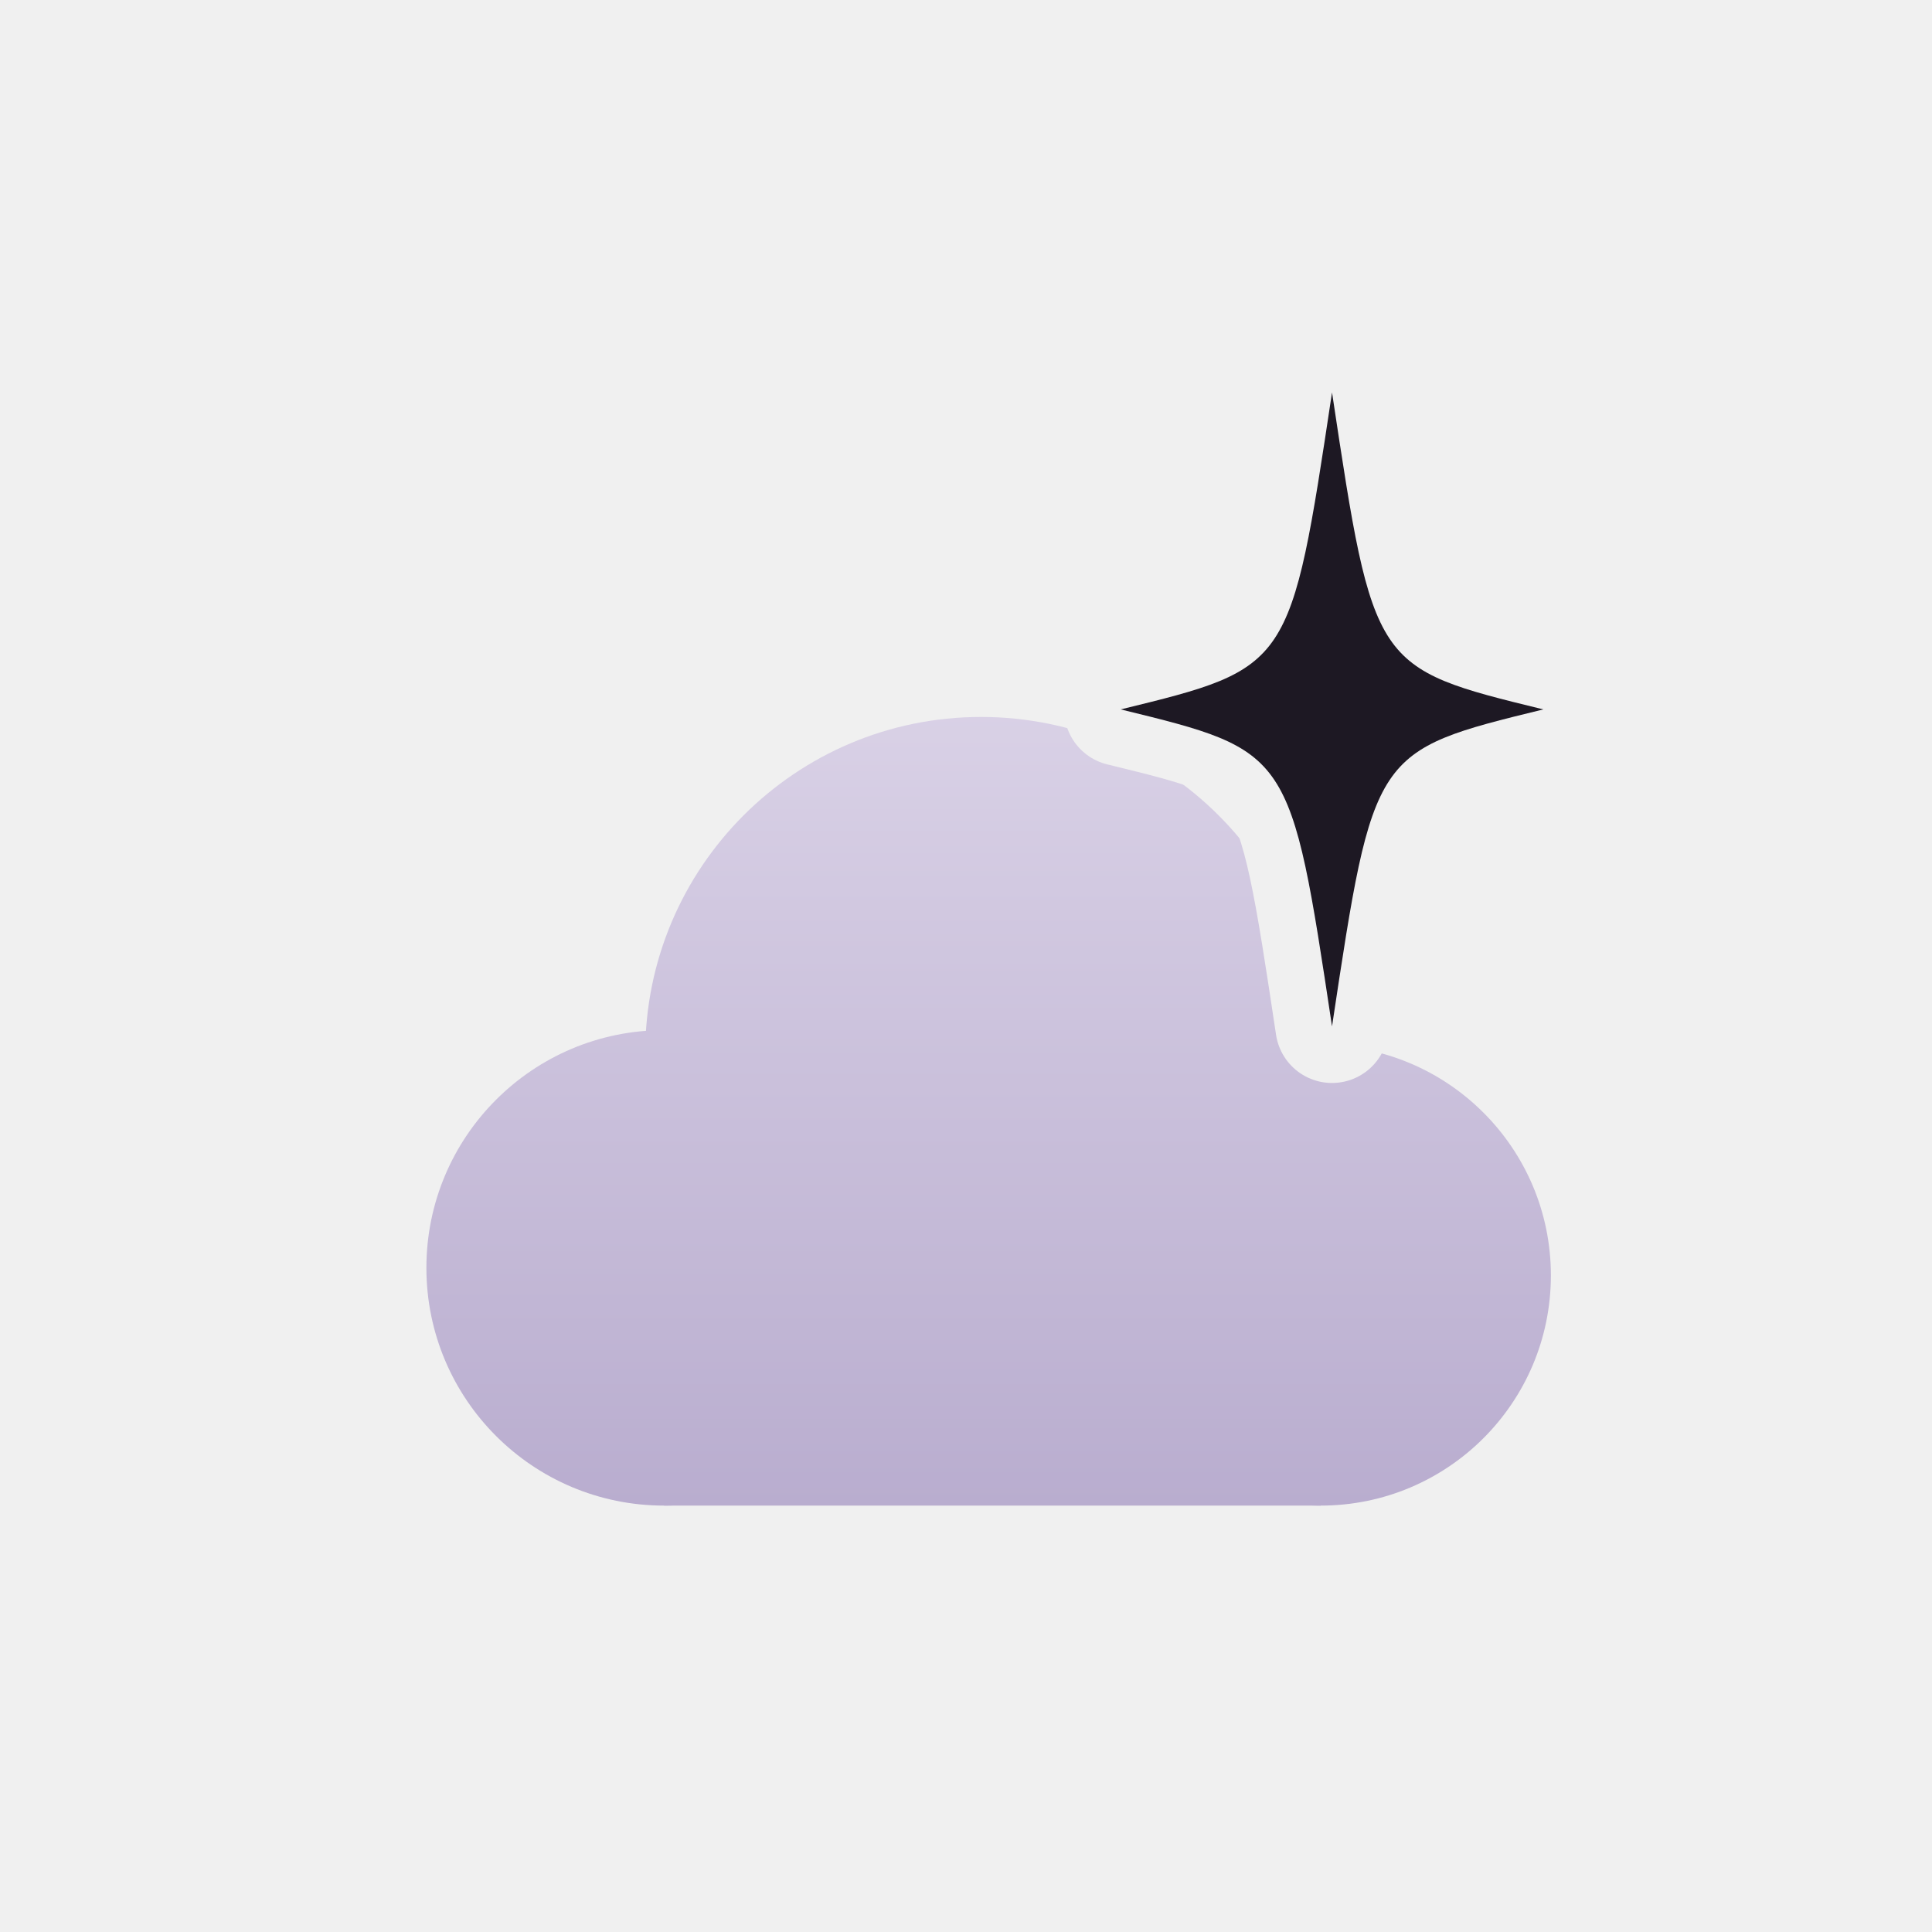
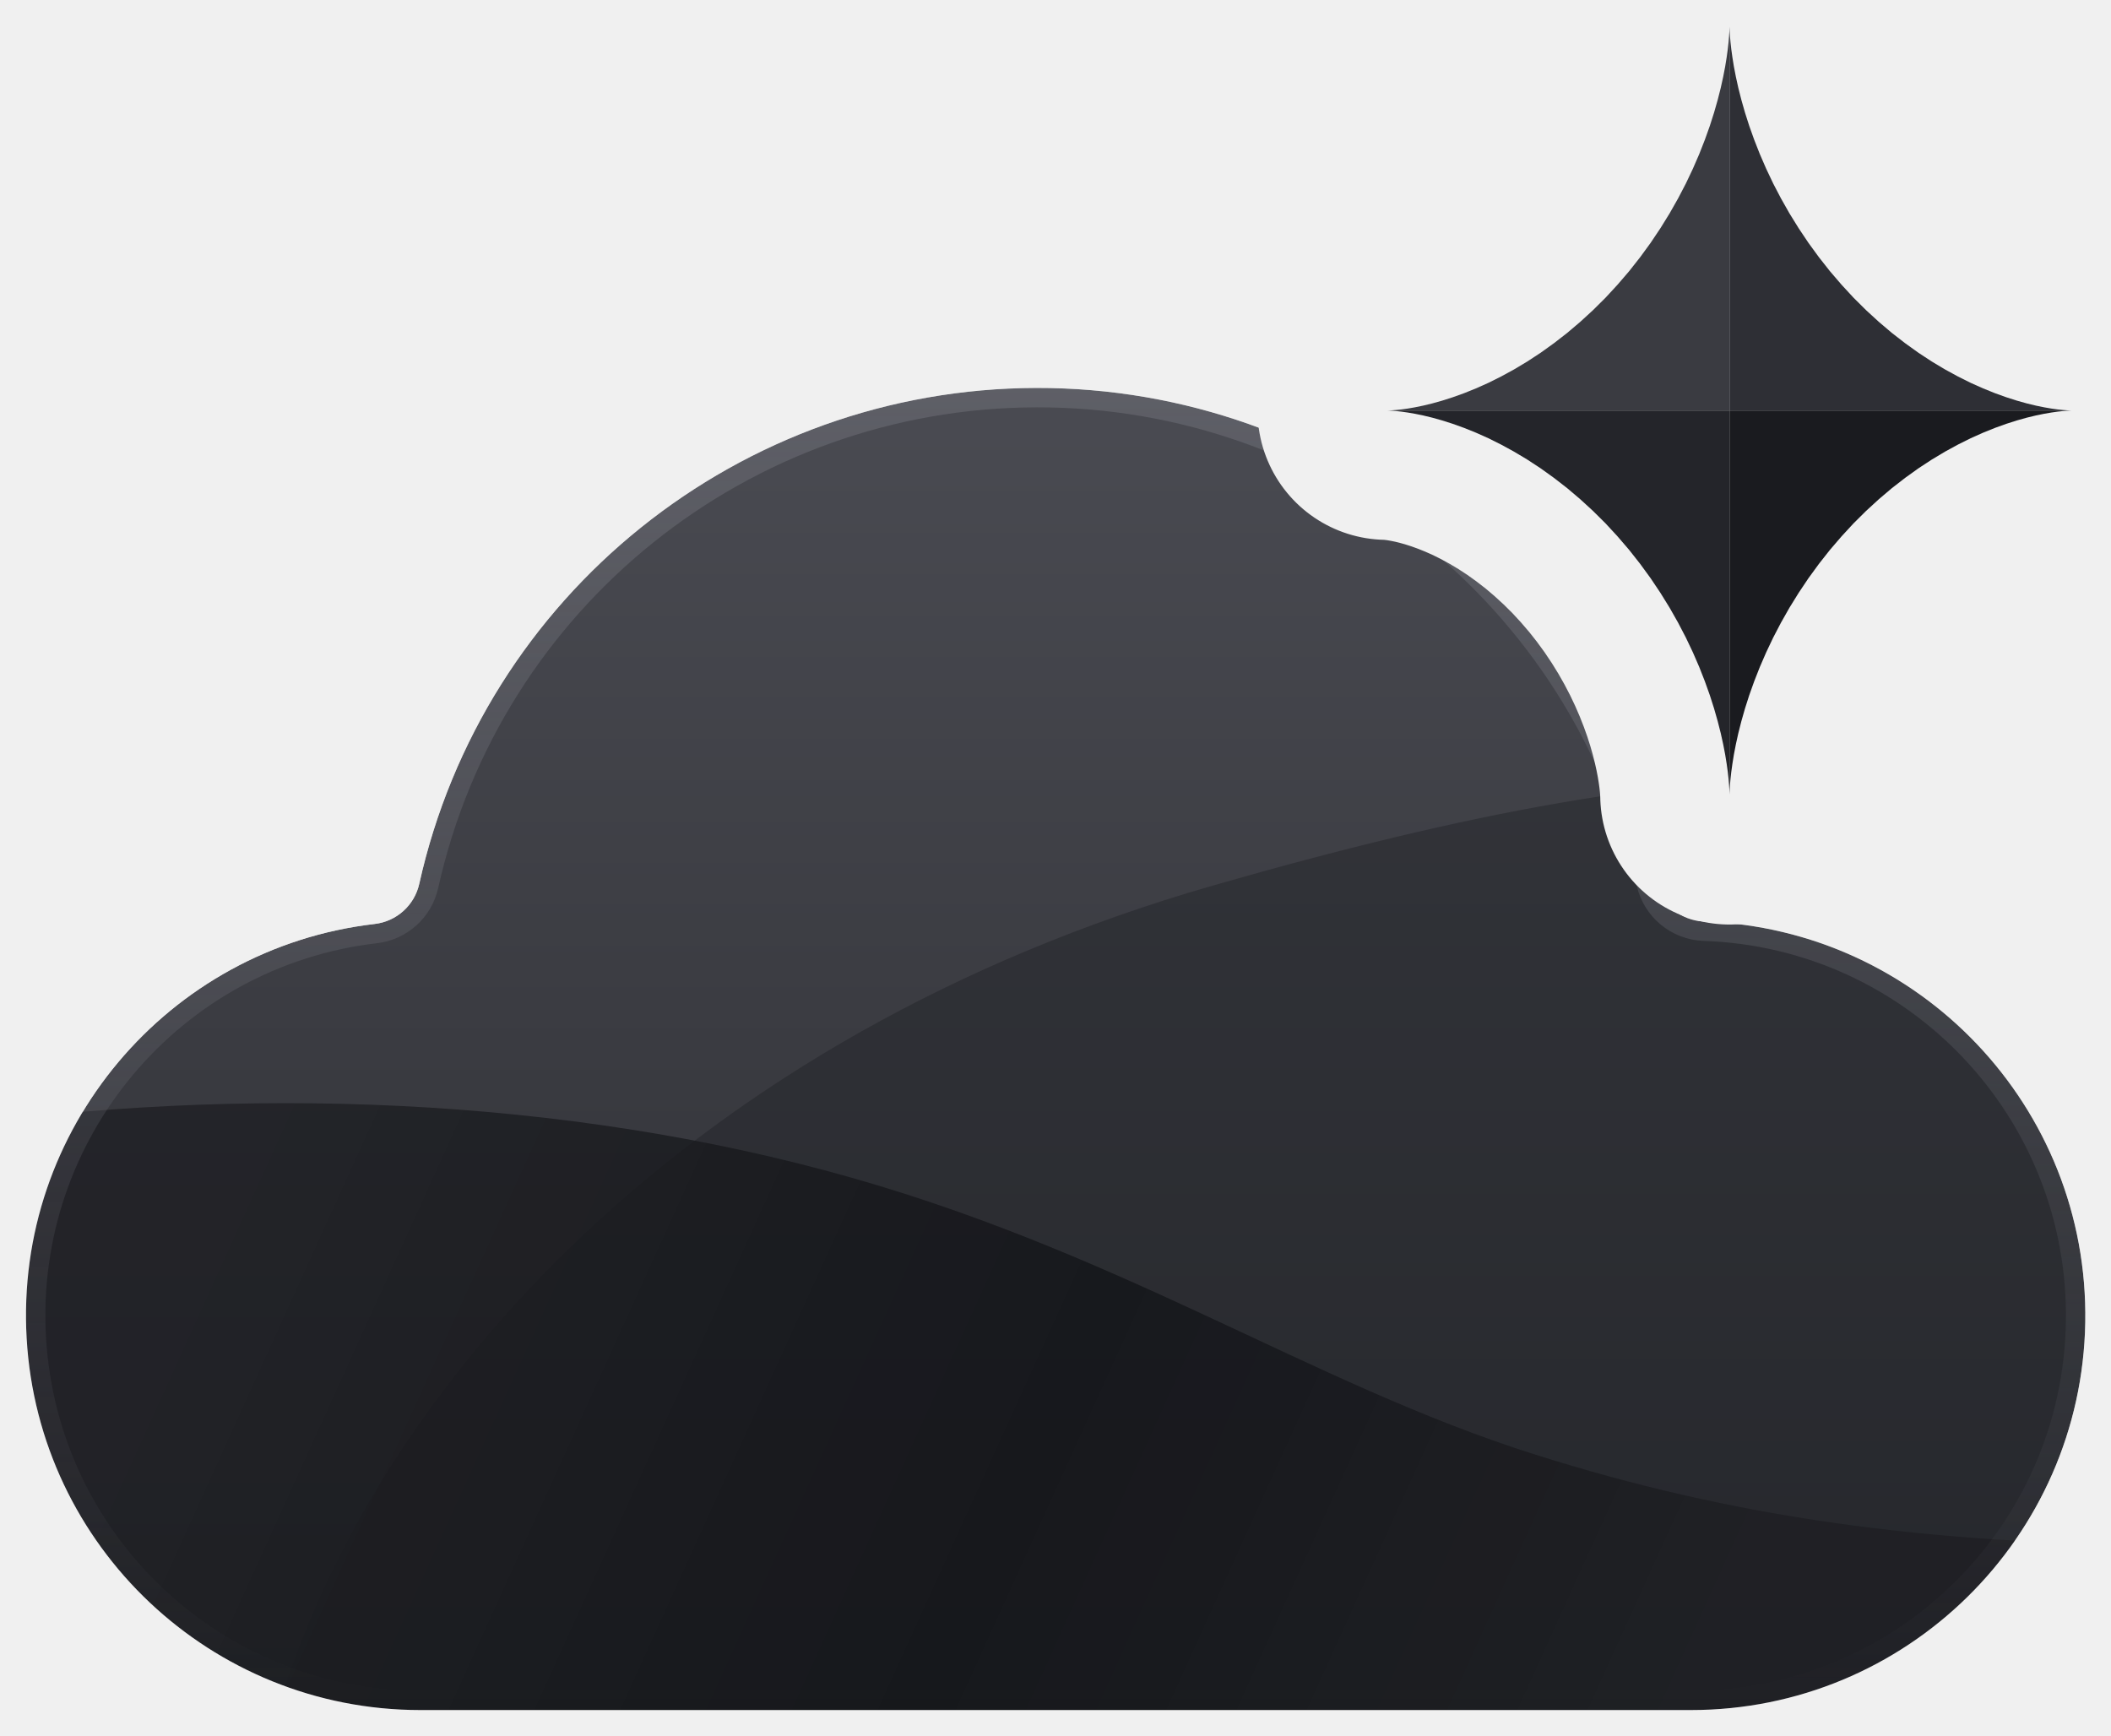
- <svg xmlns="http://www.w3.org/2000/svg" width="1024" height="1024" viewBox="0 0 1024 1024">
+ <svg xmlns="http://www.w3.org/2000/svg" width="653" height="537" viewBox="185 212 653 537" role="img" aria-label="Cloudlight">
  <defs>
-     <mask id="cut" maskUnits="userSpaceOnUse" x="0" y="0" width="1024" height="1024">
-       <rect width="1024" height="1024" fill="#fff" />
-       <path d="M706,162 C728,308 728,308 818,330 C728,352 728,352 706,498 C684,352 684,352 594,330 C684,308 684,308 706,162 Z" fill="#000" stroke="#000" stroke-width="60" stroke-linejoin="round" />
+     <mask id="mcloud" maskUnits="userSpaceOnUse" x="0" y="0" width="1024" height="1024">
+       <path d="M315,741 A122,122 0 0 1 300.92,497.82 A16,16 0 0 0 314.69,485.4 A196,196 0 0 1 697.14,484.62 A16,16 0 0 0 712.19,497.07 A122,122 0 0 1 708,741 Z" fill="#FFFFFF" />
    </mask>
-     <linearGradient id="cl" gradientUnits="userSpaceOnUse" x1="0" y1="330" x2="0" y2="752">
-       <stop offset="0" stop-color="#D9D1E6" />
-       <stop offset="1" stop-color="#B9ADCF" />
+     <mask id="mstar" maskUnits="userSpaceOnUse" x="0" y="0" width="1024" height="1024">
+       <path d="M720,220 L720,220.21 L720.02,220.82 L720.06,221.84 L720.15,223.25 L720.3,225.05 L720.54,227.22 L720.89,229.74 L721.35,232.59 L721.96,235.75 L722.72,239.19 L723.66,242.89 L724.78,246.82 L726.1,250.95 L727.63,255.23 L729.37,259.66 L731.33,264.18 L733.51,268.77 L735.92,273.39 L738.54,278.01 L741.38,282.6 L744.42,287.14 L747.66,291.58 L751.07,295.91 L754.66,300.09 L758.38,304.12 L762.24,307.95 L766.2,311.58 L770.23,315 L774.33,318.18 L778.44,321.13 L782.56,323.83 L786.65,326.28 L790.68,328.48 L794.61,330.44 L798.44,332.15 L802.11,333.63 L805.61,334.89 L808.9,335.94 L811.97,336.8 L814.78,337.48 L817.32,338 L819.57,338.39 L821.5,338.66 L823.1,338.83 L824.36,338.93 L825.27,338.98 L825.82,339 L826,339 L825.82,339 L825.27,339.02 L824.36,339.07 L823.1,339.17 L821.5,339.34 L819.57,339.61 L817.32,340 L814.78,340.52 L811.97,341.2 L808.9,342.06 L805.61,343.11 L802.11,344.37 L798.44,345.85 L794.61,347.56 L790.68,349.52 L786.65,351.72 L782.56,354.17 L778.44,356.87 L774.33,359.82 L770.23,363 L766.2,366.42 L762.24,370.05 L758.38,373.88 L754.66,377.91 L751.07,382.09 L747.66,386.42 L744.42,390.86 L741.38,395.4 L738.54,399.99 L735.92,404.61 L733.51,409.23 L731.33,413.82 L729.37,418.34 L727.63,422.77 L726.1,427.05 L724.78,431.18 L723.66,435.11 L722.72,438.81 L721.96,442.25 L721.35,445.41 L720.89,448.26 L720.54,450.78 L720.3,452.95 L720.15,454.75 L720.06,456.16 L720.02,457.18 L720,457.79 L720,458 L720,457.79 L719.98,457.18 L719.94,456.16 L719.85,454.75 L719.7,452.95 L719.46,450.78 L719.11,448.26 L718.65,445.41 L718.04,442.25 L717.28,438.81 L716.34,435.11 L715.22,431.18 L713.9,427.05 L712.37,422.77 L710.63,418.34 L708.67,413.82 L706.49,409.23 L704.08,404.61 L701.46,399.99 L698.62,395.4 L695.58,390.86 L692.34,386.42 L688.93,382.09 L685.34,377.91 L681.62,373.88 L677.76,370.05 L673.8,366.42 L669.77,363 L665.67,359.82 L661.56,356.87 L657.44,354.17 L653.35,351.72 L649.32,349.52 L645.39,347.56 L641.56,345.85 L637.89,344.37 L634.39,343.11 L631.1,342.06 L628.03,341.2 L625.22,340.52 L622.68,340 L620.43,339.61 L618.5,339.34 L616.9,339.17 L615.64,339.07 L614.73,339.02 L614.18,339 L614,339 L614.18,339 L614.73,338.98 L615.64,338.93 L616.9,338.83 L618.5,338.66 L620.43,338.39 L622.68,338 L625.22,337.48 L628.03,336.8 L631.1,335.94 L634.39,334.89 L637.89,333.63 L641.56,332.15 L645.39,330.44 L649.32,328.48 L653.35,326.28 L657.44,323.83 L661.56,321.13 L665.67,318.18 L669.77,315 L673.8,311.58 L677.76,307.95 L681.62,304.12 L685.34,300.09 L688.93,295.91 L692.34,291.58 L695.58,287.14 L698.62,282.6 L701.46,278.01 L704.08,273.39 L706.49,268.77 L708.67,264.18 L710.63,259.66 L712.37,255.23 L713.9,250.95 L715.22,246.82 L716.34,242.89 L717.28,239.19 L718.04,235.75 L718.65,232.59 L719.11,229.74 L719.46,227.22 L719.7,225.05 L719.85,223.25 L719.94,221.84 L719.98,220.82 L720,220.21 Z" fill="#FFFFFF" />
+     </mask>
+     <mask id="mgap" maskUnits="userSpaceOnUse" x="0" y="0" width="1024" height="1024">
+       <rect width="1024" height="1024" fill="#FFFFFF" />
+       <path d="M720,220 L720,220.21 L720.02,220.82 L720.06,221.84 L720.15,223.25 L720.3,225.05 L720.54,227.22 L720.89,229.74 L721.35,232.59 L721.96,235.75 L722.72,239.19 L723.66,242.89 L724.78,246.82 L726.1,250.95 L727.63,255.23 L729.37,259.66 L731.33,264.18 L733.51,268.77 L735.92,273.39 L738.54,278.01 L741.38,282.6 L744.42,287.14 L747.66,291.58 L751.07,295.91 L754.66,300.09 L758.38,304.12 L762.24,307.95 L766.2,311.58 L770.23,315 L774.33,318.18 L778.44,321.13 L782.56,323.83 L786.65,326.28 L790.68,328.48 L794.61,330.44 L798.44,332.15 L802.11,333.63 L805.61,334.89 L808.9,335.94 L811.97,336.8 L814.78,337.48 L817.32,338 L819.57,338.39 L821.5,338.66 L823.1,338.83 L824.36,338.93 L825.27,338.98 L825.82,339 L826,339 L825.82,339 L825.27,339.02 L824.36,339.07 L823.1,339.17 L821.5,339.34 L819.57,339.61 L817.32,340 L814.78,340.52 L811.97,341.2 L808.9,342.06 L805.61,343.11 L802.11,344.37 L798.44,345.85 L794.61,347.56 L790.68,349.52 L786.65,351.72 L782.56,354.17 L778.44,356.87 L774.33,359.82 L770.23,363 L766.2,366.42 L762.24,370.05 L758.38,373.88 L754.66,377.91 L751.07,382.09 L747.66,386.42 L744.42,390.86 L741.38,395.4 L738.54,399.99 L735.92,404.61 L733.51,409.23 L731.33,413.82 L729.37,418.34 L727.63,422.77 L726.1,427.05 L724.78,431.18 L723.66,435.11 L722.72,438.81 L721.96,442.25 L721.35,445.41 L720.89,448.26 L720.54,450.78 L720.3,452.95 L720.15,454.75 L720.06,456.16 L720.02,457.18 L720,457.79 L720,458 L720,457.79 L719.98,457.18 L719.94,456.16 L719.85,454.75 L719.7,452.95 L719.46,450.78 L719.11,448.26 L718.65,445.41 L718.04,442.25 L717.28,438.81 L716.34,435.11 L715.22,431.18 L713.9,427.05 L712.37,422.77 L710.63,418.34 L708.67,413.82 L706.49,409.23 L704.08,404.61 L701.46,399.99 L698.62,395.4 L695.58,390.86 L692.34,386.42 L688.93,382.09 L685.34,377.91 L681.62,373.88 L677.76,370.05 L673.8,366.42 L669.77,363 L665.67,359.82 L661.56,356.87 L657.44,354.17 L653.35,351.72 L649.32,349.52 L645.39,347.56 L641.56,345.85 L637.89,344.37 L634.39,343.11 L631.1,342.06 L628.03,341.2 L625.22,340.52 L622.68,340 L620.43,339.61 L618.5,339.34 L616.9,339.17 L615.64,339.07 L614.73,339.02 L614.18,339 L614,339 L614.18,339 L614.73,338.98 L615.64,338.93 L616.9,338.83 L618.5,338.66 L620.43,338.39 L622.68,338 L625.22,337.48 L628.03,336.8 L631.1,335.94 L634.39,334.89 L637.89,333.63 L641.56,332.15 L645.39,330.44 L649.32,328.48 L653.35,326.28 L657.44,323.83 L661.56,321.13 L665.67,318.18 L669.77,315 L673.8,311.58 L677.76,307.95 L681.62,304.12 L685.34,300.09 L688.93,295.91 L692.34,291.58 L695.58,287.14 L698.62,282.6 L701.46,278.01 L704.08,273.39 L706.49,268.77 L708.67,264.18 L710.63,259.66 L712.37,255.23 L713.9,250.95 L715.22,246.82 L716.34,242.89 L717.28,239.19 L718.04,235.75 L718.65,232.59 L719.11,229.74 L719.46,227.22 L719.7,225.05 L719.85,223.25 L719.94,221.84 L719.98,220.82 L720,220.21 Z" fill="#000000" stroke="#000000" stroke-width="80" stroke-linejoin="round" />
+     </mask>
+     <linearGradient id="mbody" gradientUnits="userSpaceOnUse" x1="0" y1="332" x2="0" y2="741">
+       <stop offset="0" stop-color="#4A4B52" />
+       <stop offset="1" stop-color="#2A2B30" />
+     </linearGradient>
+     <linearGradient id="mrim" gradientUnits="userSpaceOnUse" x1="0" y1="332" x2="0" y2="741">
+       <stop offset="0" stop-color="#6B6C74" stop-opacity="0.6" />
+       <stop offset="0.55" stop-color="#6B6C74" stop-opacity="0.25" />
+       <stop offset="1" stop-color="#6B6C74" stop-opacity="0" />
+     </linearGradient>
+     <linearGradient id="mwave" gradientUnits="userSpaceOnUse" x1="260" y1="560" x2="700" y2="760">
+       <stop offset="0" stop-color="#1D1E22" />
+       <stop offset="0.55" stop-color="#121317" />
+       <stop offset="1" stop-color="#1D1E22" />
    </linearGradient>
  </defs>
-   <g transform="translate(0,46)">
-     <g mask="url(#cut)" fill="url(#cl)">
-       <circle cx="352" cy="626" r="126" />
-       <circle cx="520" cy="512" r="178" />
-       <circle cx="700" cy="630" r="122" />
-       <rect x="352" y="560" width="348" height="192" />
+   <g>
+     <g mask="url(#mgap)">
+       <g mask="url(#mcloud)">
+         <path d="M315,741 A122,122 0 0 1 300.92,497.82 A16,16 0 0 0 314.69,485.4 A196,196 0 0 1 697.14,484.62 A16,16 0 0 0 712.19,497.07 A122,122 0 0 1 708,741 Z" fill="url(#mbody)" />
+         <path d="M270,744 C300,640 400,532 560,486 C640,463 700,452 760,452 L900,452 L900,800 L270,800 Z" fill="#202126" opacity="0.45" />
+         <path d="M160,562 C250,548 350,550 440,574 C530,598 590,640 660,662 C720,681 780,690 860,690 L860,800 L160,800 Z" fill="url(#mwave)" opacity="0.78" />
+         <path d="M315,741 A122,122 0 0 1 300.92,497.82 A16,16 0 0 0 314.69,485.4 A196,196 0 0 1 697.14,484.62 A16,16 0 0 0 712.19,497.07 A122,122 0 0 1 708,741 Z" fill="none" stroke="url(#mrim)" stroke-width="12" />
+       </g>
    </g>
-     <path d="M706,162 C728,308 728,308 818,330 C728,352 728,352 706,498 C684,352 684,352 594,330 C684,308 684,308 706,162 Z" fill="#1D1823" />
+     <g mask="url(#mstar)">
+       <rect x="-480" y="-861" width="1200" height="1200" fill="#3A3B41" />
+       <rect x="720" y="-861" width="1200" height="1200" fill="#2E2F35" />
+       <rect x="-480" y="339" width="1200" height="1200" fill="#24252A" />
+       <rect x="720" y="339" width="1200" height="1200" fill="#1A1B1F" />
+     </g>
  </g>
</svg>
